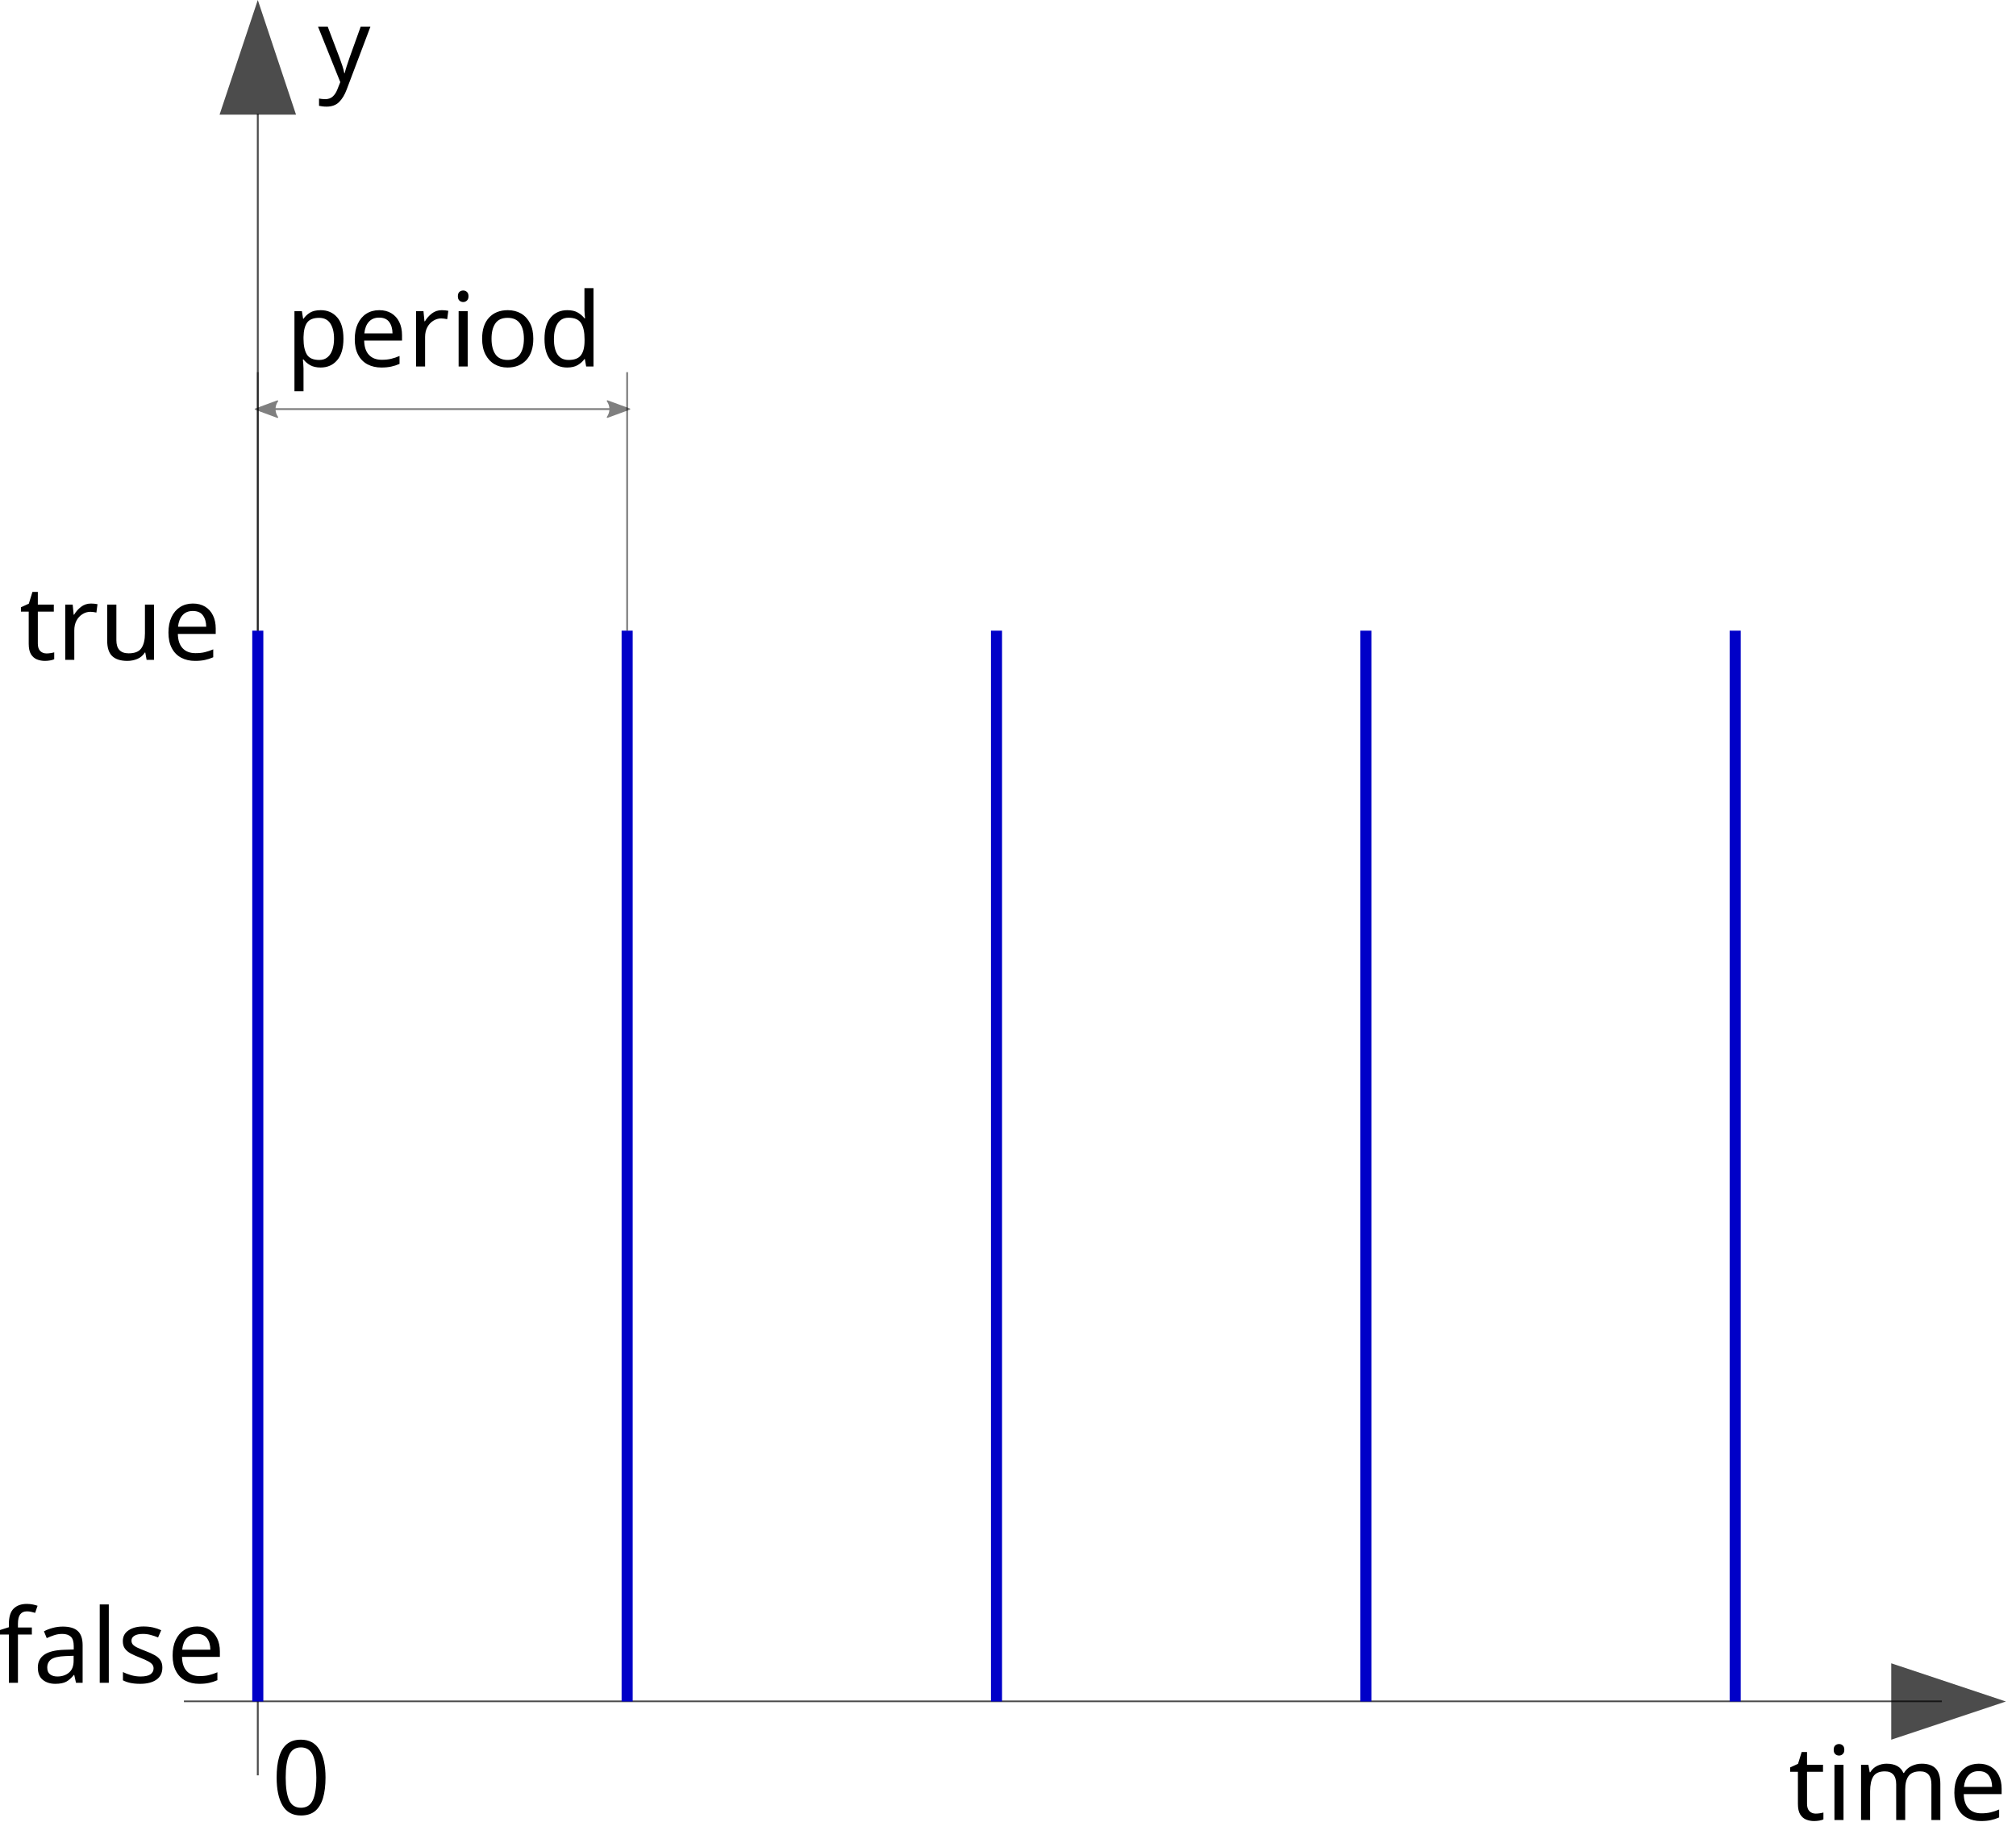
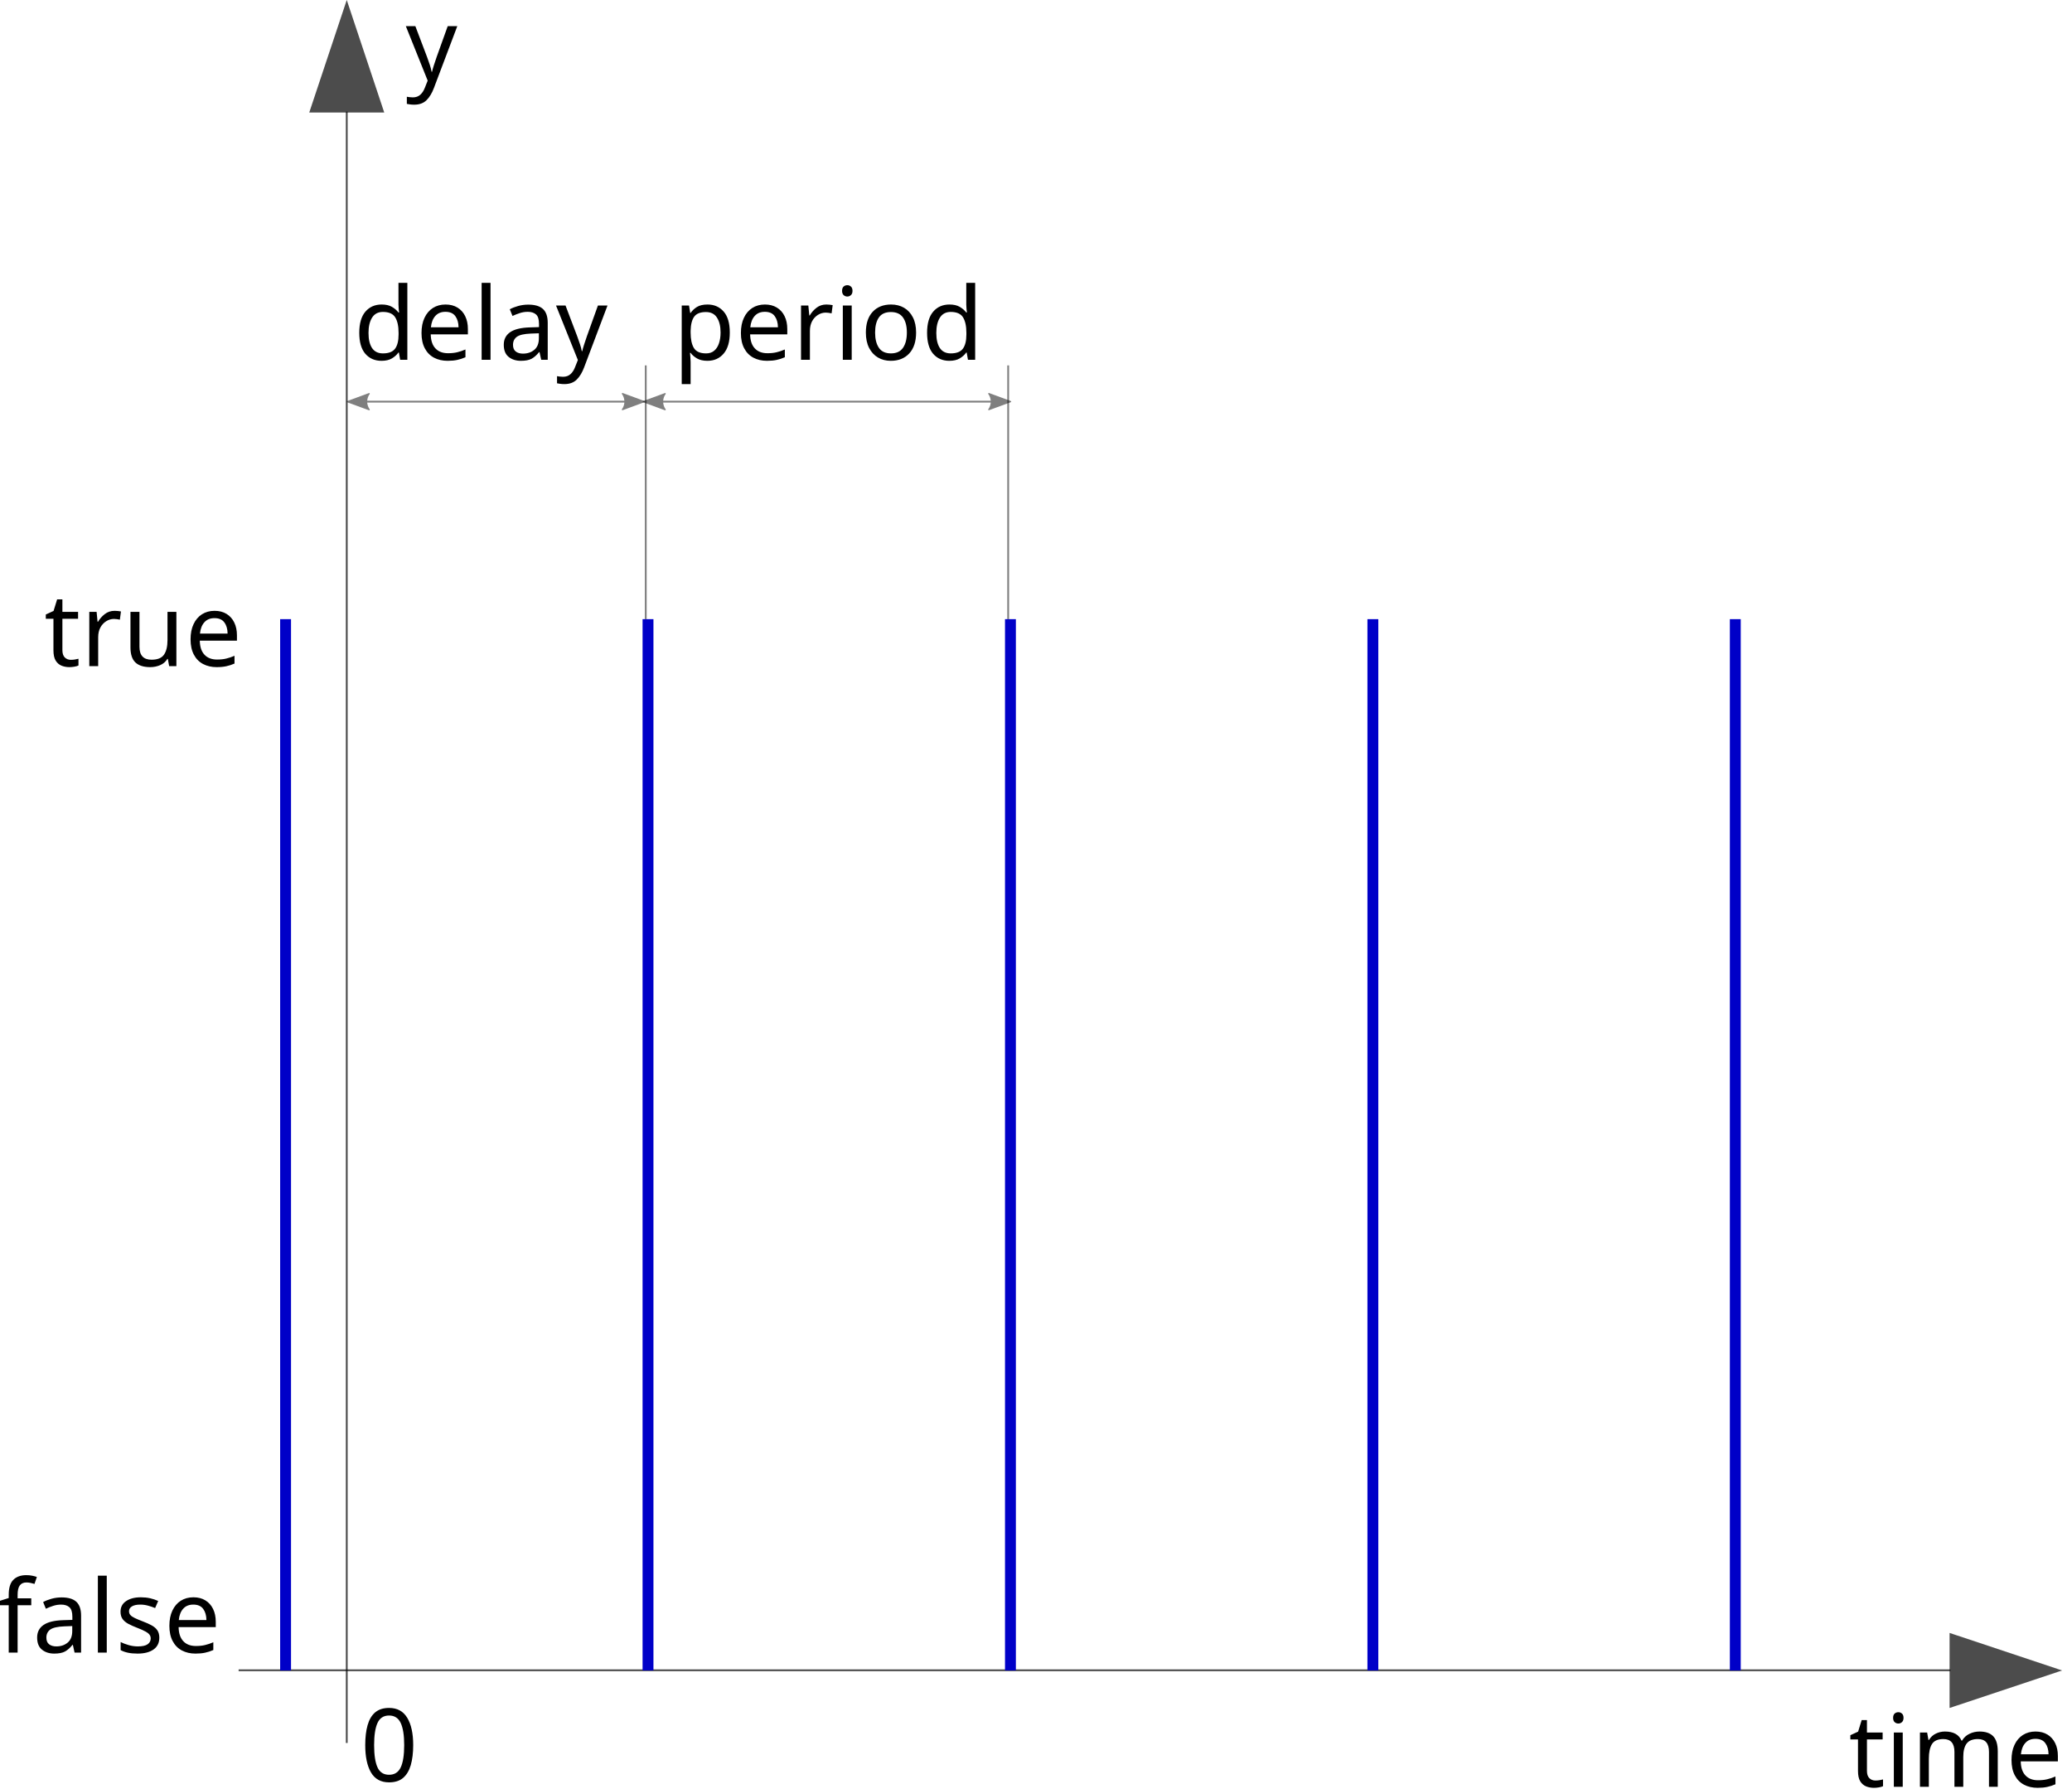
- <svg xmlns="http://www.w3.org/2000/svg" width="154.043mm" height="139.215mm" viewBox="0 0 545.821 493.282" id="svg2" version="1.1">
+ <svg xmlns="http://www.w3.org/2000/svg" width="161.346mm" height="139.215mm" viewBox="0 0 571.698 493.282" id="svg2" version="1.1">
  <defs id="defs4">
+     <marker orient="auto" refY="0" refX="0" id="marker975" style="overflow:visible">
+       <path id="path973" style="fill:#000000;fill-opacity:1;fill-rule:evenodd;stroke:#000000;stroke-width:0.625;stroke-linejoin:round;stroke-opacity:1" d="M 8.719,4.034 -2.207,0.016 8.719,-4.002 c -1.745,2.372 -1.735,5.617 -6e-7,8.035 z" transform="matrix(-1.1,0,0,-1.1,-1.1,0)" />
+     </marker>
+     <marker orient="auto" refY="0" refX="0" id="marker965" style="overflow:visible">
+       <path id="path963" style="fill:#000000;fill-opacity:1;fill-rule:evenodd;stroke:#000000;stroke-width:0.625;stroke-linejoin:round;stroke-opacity:1" d="M 8.719,4.034 -2.207,0.016 8.719,-4.002 c -1.745,2.372 -1.735,5.617 -6e-7,8.035 z" transform="matrix(1.1,0,0,1.1,1.1,0)" />
+     </marker>
    <marker orient="auto" refY="0" refX="0" id="Arrow2Lend" style="overflow:visible">
      <path id="path4331" style="fill:#000000;fill-opacity:1;fill-rule:evenodd;stroke:#000000;stroke-width:0.625;stroke-linejoin:round;stroke-opacity:1" d="M 8.719,4.034 -2.207,0.016 8.719,-4.002 c -1.745,2.372 -1.735,5.617 -6e-7,8.035 z" transform="matrix(-1.1,0,0,-1.1,-1.1,0)" />
    </marker>
    <marker orient="auto" refY="0" refX="0" id="Arrow2Lstart" style="overflow:visible">
      <path id="path4328" style="fill:#000000;fill-opacity:1;fill-rule:evenodd;stroke:#000000;stroke-width:0.625;stroke-linejoin:round;stroke-opacity:1" d="M 8.719,4.034 -2.207,0.016 8.719,-4.002 c -1.745,2.372 -1.735,5.617 -6e-7,8.035 z" transform="matrix(1.1,0,0,1.1,1.1,0)" />
    </marker>
  </defs>
-   <g id="layer1" transform="translate(-16.20443,-301.5716)">
-     <path style="opacity:0.7;fill:#000000;fill-opacity:1;fill-rule:evenodd;stroke:#000000;stroke-width:0.449;stroke-linecap:butt;stroke-linejoin:miter;stroke-miterlimit:4;stroke-dasharray:none;stroke-opacity:1" d="M 66,762.314 H 541.949" id="path4138" />
+   <g id="layer1" transform="translate(9.672294,-301.5716)">
+     <path style="opacity:0.7;fill:#000000;fill-opacity:1;fill-rule:evenodd;stroke:#000000;stroke-width:0.5;stroke-linecap:butt;stroke-linejoin:miter;stroke-miterlimit:4;stroke-dasharray:none;stroke-opacity:1" d="M 56.165,762.314 H 528.496" id="path4138" />
    <path style="opacity:0.7;fill:#000000;fill-opacity:1;fill-rule:evenodd;stroke:#000000;stroke-width:0.5;stroke-linecap:butt;stroke-linejoin:miter;stroke-miterlimit:4;stroke-dasharray:none;stroke-opacity:1" d="m 86,782.362 v -450" id="path4140" />
    <path style="opacity:0.7;fill:#000000;fill-opacity:1;fill-rule:evenodd;stroke:#000000;stroke-width:0.5;stroke-linecap:butt;stroke-linejoin:miter;stroke-miterlimit:4;stroke-dasharray:none;stroke-opacity:1" d="m 528.5,772.362 v -20 l 30,10 z" id="path4142" />
    <path style="opacity:0.7;fill:#000000;fill-opacity:1;fill-rule:evenodd;stroke:#000000;stroke-width:0.5;stroke-linecap:butt;stroke-linejoin:miter;stroke-miterlimit:4;stroke-dasharray:none;stroke-opacity:1" d="M 96,332.362 H 76 l 10,-30 z" id="path4144" />
-     <path style="fill:none;fill-rule:evenodd;stroke:#0000c8;stroke-width:3;stroke-linecap:butt;stroke-linejoin:miter;stroke-miterlimit:4;stroke-dasharray:none;stroke-opacity:1" d="m 86,762.362 v -290" id="path4146" />
-     <path style="fill:none;fill-rule:evenodd;stroke:#0000c8;stroke-width:3;stroke-linecap:butt;stroke-linejoin:miter;stroke-miterlimit:4;stroke-dasharray:none;stroke-opacity:1" d="m 186,762.362 v -290" id="path4148" />
-     <path style="fill:none;fill-rule:evenodd;stroke:#0000c8;stroke-width:3;stroke-linecap:butt;stroke-linejoin:miter;stroke-miterlimit:4;stroke-dasharray:none;stroke-opacity:1" d="m 486,762.362 v -290" id="path4212" />
-     <path style="fill:none;fill-rule:evenodd;stroke:#0000c8;stroke-width:3;stroke-linecap:butt;stroke-linejoin:miter;stroke-miterlimit:4;stroke-dasharray:none;stroke-opacity:1" d="m 286,762.362 v -290" id="path4214" />
-     <path style="fill:none;fill-rule:evenodd;stroke:#0000c8;stroke-width:3;stroke-linecap:butt;stroke-linejoin:miter;stroke-miterlimit:4;stroke-dasharray:none;stroke-opacity:1" d="m 386,762.362 v -290" id="path4216" />
-     <path style="opacity:0.5;fill:none;fill-rule:evenodd;stroke:#000000;stroke-width:0.5;stroke-linecap:butt;stroke-linejoin:miter;stroke-miterlimit:4;stroke-dasharray:none;stroke-opacity:1" d="m 86,472.362 v -70" id="path4218" />
-     <path style="opacity:0.5;fill:none;fill-rule:evenodd;stroke:#000000;stroke-width:0.5;stroke-linecap:butt;stroke-linejoin:miter;stroke-miterlimit:4;stroke-dasharray:none;stroke-opacity:1" d="m 186,472.362 v -70" id="path4220" />
-     <path style="opacity:0.5;fill:none;fill-rule:evenodd;stroke:#000000;stroke-width:0.5;stroke-linecap:butt;stroke-linejoin:miter;stroke-miterlimit:4;stroke-dasharray:none;stroke-opacity:1;marker-start:url(#Arrow2Lstart);marker-end:url(#Arrow2Lend)" d="M 86,412.362 H 186" id="path4222" />
-     <text xml:space="preserve" style="font-style:normal;font-weight:normal;line-height:0%;font-family:sans-serif;letter-spacing:0px;word-spacing:0px;fill:#000000;fill-opacity:1;stroke:none;stroke-width:1px;stroke-linecap:butt;stroke-linejoin:miter;stroke-opacity:1" x="21.415" y="480.269" id="text4226">
-       <tspan x="21.415" y="480.269" id="tspan4230" style="font-size:27.921px;line-height:1.25">true</tspan>
+     <path style="fill:none;fill-rule:evenodd;stroke:#0000c8;stroke-width:3;stroke-linecap:butt;stroke-linejoin:miter;stroke-miterlimit:4;stroke-dasharray:none;stroke-opacity:1" d="m 69.125,762.362 v -290" id="path4146" />
+     <path style="fill:none;fill-rule:evenodd;stroke:#0000c8;stroke-width:3;stroke-linecap:butt;stroke-linejoin:miter;stroke-miterlimit:4;stroke-dasharray:none;stroke-opacity:1" d="m 169.125,762.362 v -290" id="path4148" />
+     <path style="fill:none;fill-rule:evenodd;stroke:#0000c8;stroke-width:3;stroke-linecap:butt;stroke-linejoin:miter;stroke-miterlimit:4;stroke-dasharray:none;stroke-opacity:1" d="m 469.125,762.362 v -290" id="path4212" />
+     <path style="fill:none;fill-rule:evenodd;stroke:#0000c8;stroke-width:3;stroke-linecap:butt;stroke-linejoin:miter;stroke-miterlimit:4;stroke-dasharray:none;stroke-opacity:1" d="m 269.125,762.362 v -290" id="path4214" />
+     <path style="fill:none;fill-rule:evenodd;stroke:#0000c8;stroke-width:3;stroke-linecap:butt;stroke-linejoin:miter;stroke-miterlimit:4;stroke-dasharray:none;stroke-opacity:1" d="m 369.125,762.362 v -290" id="path4216" />
+     <path style="opacity:0.5;fill:none;fill-rule:evenodd;stroke:#000000;stroke-width:0.5;stroke-linecap:butt;stroke-linejoin:miter;stroke-miterlimit:4;stroke-dasharray:none;stroke-opacity:1" d="m 168.5,472.362 v -70" id="path4218" />
+     <path style="opacity:0.5;fill:none;fill-rule:evenodd;stroke:#000000;stroke-width:0.5;stroke-linecap:butt;stroke-linejoin:miter;stroke-miterlimit:4;stroke-dasharray:none;stroke-opacity:1" d="m 268.5,472.362 v -70" id="path4220" />
+     <path style="opacity:0.5;fill:none;fill-rule:evenodd;stroke:#000000;stroke-width:0.5;stroke-linecap:butt;stroke-linejoin:miter;stroke-miterlimit:4;stroke-dasharray:none;stroke-opacity:1;marker-start:url(#Arrow2Lstart);marker-end:url(#Arrow2Lend)" d="m 168.5,412.362 h 100" id="path4222" />
+     <text xml:space="preserve" style="font-style:normal;font-weight:normal;line-height:0%;font-family:sans-serif;letter-spacing:0px;word-spacing:0px;fill:#000000;fill-opacity:1;stroke:none;stroke-width:1px;stroke-linecap:butt;stroke-linejoin:miter;stroke-opacity:1" x="2.512" y="485.318" id="text4226">
+       <tspan x="2.512" y="485.318" id="tspan4230" style="font-size:27.921px;line-height:1.25">true</tspan>
    </text>
-     <text xml:space="preserve" style="font-style:normal;font-weight:normal;line-height:0%;font-family:sans-serif;text-align:start;letter-spacing:0px;word-spacing:0px;writing-mode:lr-tb;text-anchor:start;fill:#000000;fill-opacity:1;stroke:none;stroke-width:1px;stroke-linecap:butt;stroke-linejoin:miter;stroke-opacity:1" x="15.564" y="757.291" id="text4226-3">
-       <tspan id="tspan4618" x="15.564" y="757.291" style="font-size:27.921px;line-height:1.25">false</tspan>
+     <text xml:space="preserve" style="font-style:normal;font-weight:normal;line-height:0%;font-family:sans-serif;text-align:start;letter-spacing:0px;word-spacing:0px;writing-mode:lr-tb;text-anchor:start;fill:#000000;fill-opacity:1;stroke:none;stroke-width:1px;stroke-linecap:butt;stroke-linejoin:miter;stroke-opacity:1" x="-10.313" y="757.429" id="text4226-3">
+       <tspan id="tspan4618" x="-10.313" y="757.429" style="font-size:27.921px;line-height:1.25">false</tspan>
    </text>
    <text xml:space="preserve" style="font-style:normal;font-weight:normal;line-height:0%;font-family:sans-serif;text-align:start;letter-spacing:0px;word-spacing:0px;writing-mode:lr-tb;text-anchor:start;fill:#000000;fill-opacity:1;stroke:none;stroke-width:1px;stroke-linecap:butt;stroke-linejoin:miter;stroke-opacity:1" x="89.727" y="792.949" id="text4226-3-6">
      <tspan id="tspan4622" x="89.727" y="792.949" style="font-size:27.921px;line-height:1.25">0</tspan>
    </text>
    <text xml:space="preserve" style="font-style:normal;font-weight:normal;line-height:0%;font-family:sans-serif;text-align:start;letter-spacing:0px;word-spacing:0px;writing-mode:lr-tb;text-anchor:start;fill:#000000;fill-opacity:1;stroke:none;stroke-width:1px;stroke-linecap:butt;stroke-linejoin:miter;stroke-opacity:1" x="500.417" y="794.459" id="text4226-3-6-9">
      <tspan id="tspan4624" x="500.417" y="794.459" style="font-size:27.921px;line-height:1.25">time</tspan>
    </text>
-     <text xml:space="preserve" style="font-style:normal;font-weight:normal;line-height:0%;font-family:sans-serif;text-align:start;letter-spacing:0px;word-spacing:0px;writing-mode:lr-tb;text-anchor:start;fill:#000000;fill-opacity:1;stroke:none;stroke-width:1px;stroke-linecap:butt;stroke-linejoin:miter;stroke-opacity:1" x="93.551" y="400.819" id="text4226-3-6-9-2">
-       <tspan id="tspan4620" x="93.551" y="400.819" style="font-size:27.921px;line-height:1.25">period</tspan>
+     <text xml:space="preserve" style="font-style:normal;font-weight:normal;line-height:0%;font-family:sans-serif;text-align:start;letter-spacing:0px;word-spacing:0px;writing-mode:lr-tb;text-anchor:start;fill:#000000;fill-opacity:1;stroke:none;stroke-width:1px;stroke-linecap:butt;stroke-linejoin:miter;stroke-opacity:1" x="176.051" y="400.819" id="text4226-3-6-9-2">
+       <tspan id="tspan4620" x="176.051" y="400.819" style="font-size:27.921px;line-height:1.25">period</tspan>
    </text>
    <text xml:space="preserve" style="font-style:normal;font-weight:normal;line-height:0%;font-family:sans-serif;text-align:start;letter-spacing:0px;word-spacing:0px;writing-mode:lr-tb;text-anchor:start;fill:#000000;fill-opacity:1;stroke:none;stroke-width:1px;stroke-linecap:butt;stroke-linejoin:miter;stroke-opacity:1" x="102.269" y="323.745" id="text4226-7">
      <tspan id="tspan4646" x="102.269" y="323.745" style="font-size:27.921px;line-height:1.25">y</tspan>
    </text>
+     <path style="opacity:0.5;fill:none;fill-rule:evenodd;stroke:#000000;stroke-width:0.5;stroke-linecap:butt;stroke-linejoin:miter;stroke-miterlimit:4;stroke-dasharray:none;stroke-opacity:1;marker-start:url(#marker965);marker-end:url(#marker975)" d="m 86.84,412.362 h 80.573" id="path957" />
+     <text xml:space="preserve" style="font-style:normal;font-weight:normal;line-height:0%;font-family:sans-serif;text-align:start;letter-spacing:0px;word-spacing:0px;writing-mode:lr-tb;text-anchor:start;fill:#000000;fill-opacity:1;stroke:none;stroke-width:1px;stroke-linecap:butt;stroke-linejoin:miter;stroke-opacity:1" x="87.926" y="400.819" id="text961">
+       <tspan id="tspan959" x="87.926" y="400.819" style="font-size:27.921px;line-height:1.25">delay</tspan>
+     </text>
  </g>
</svg>
